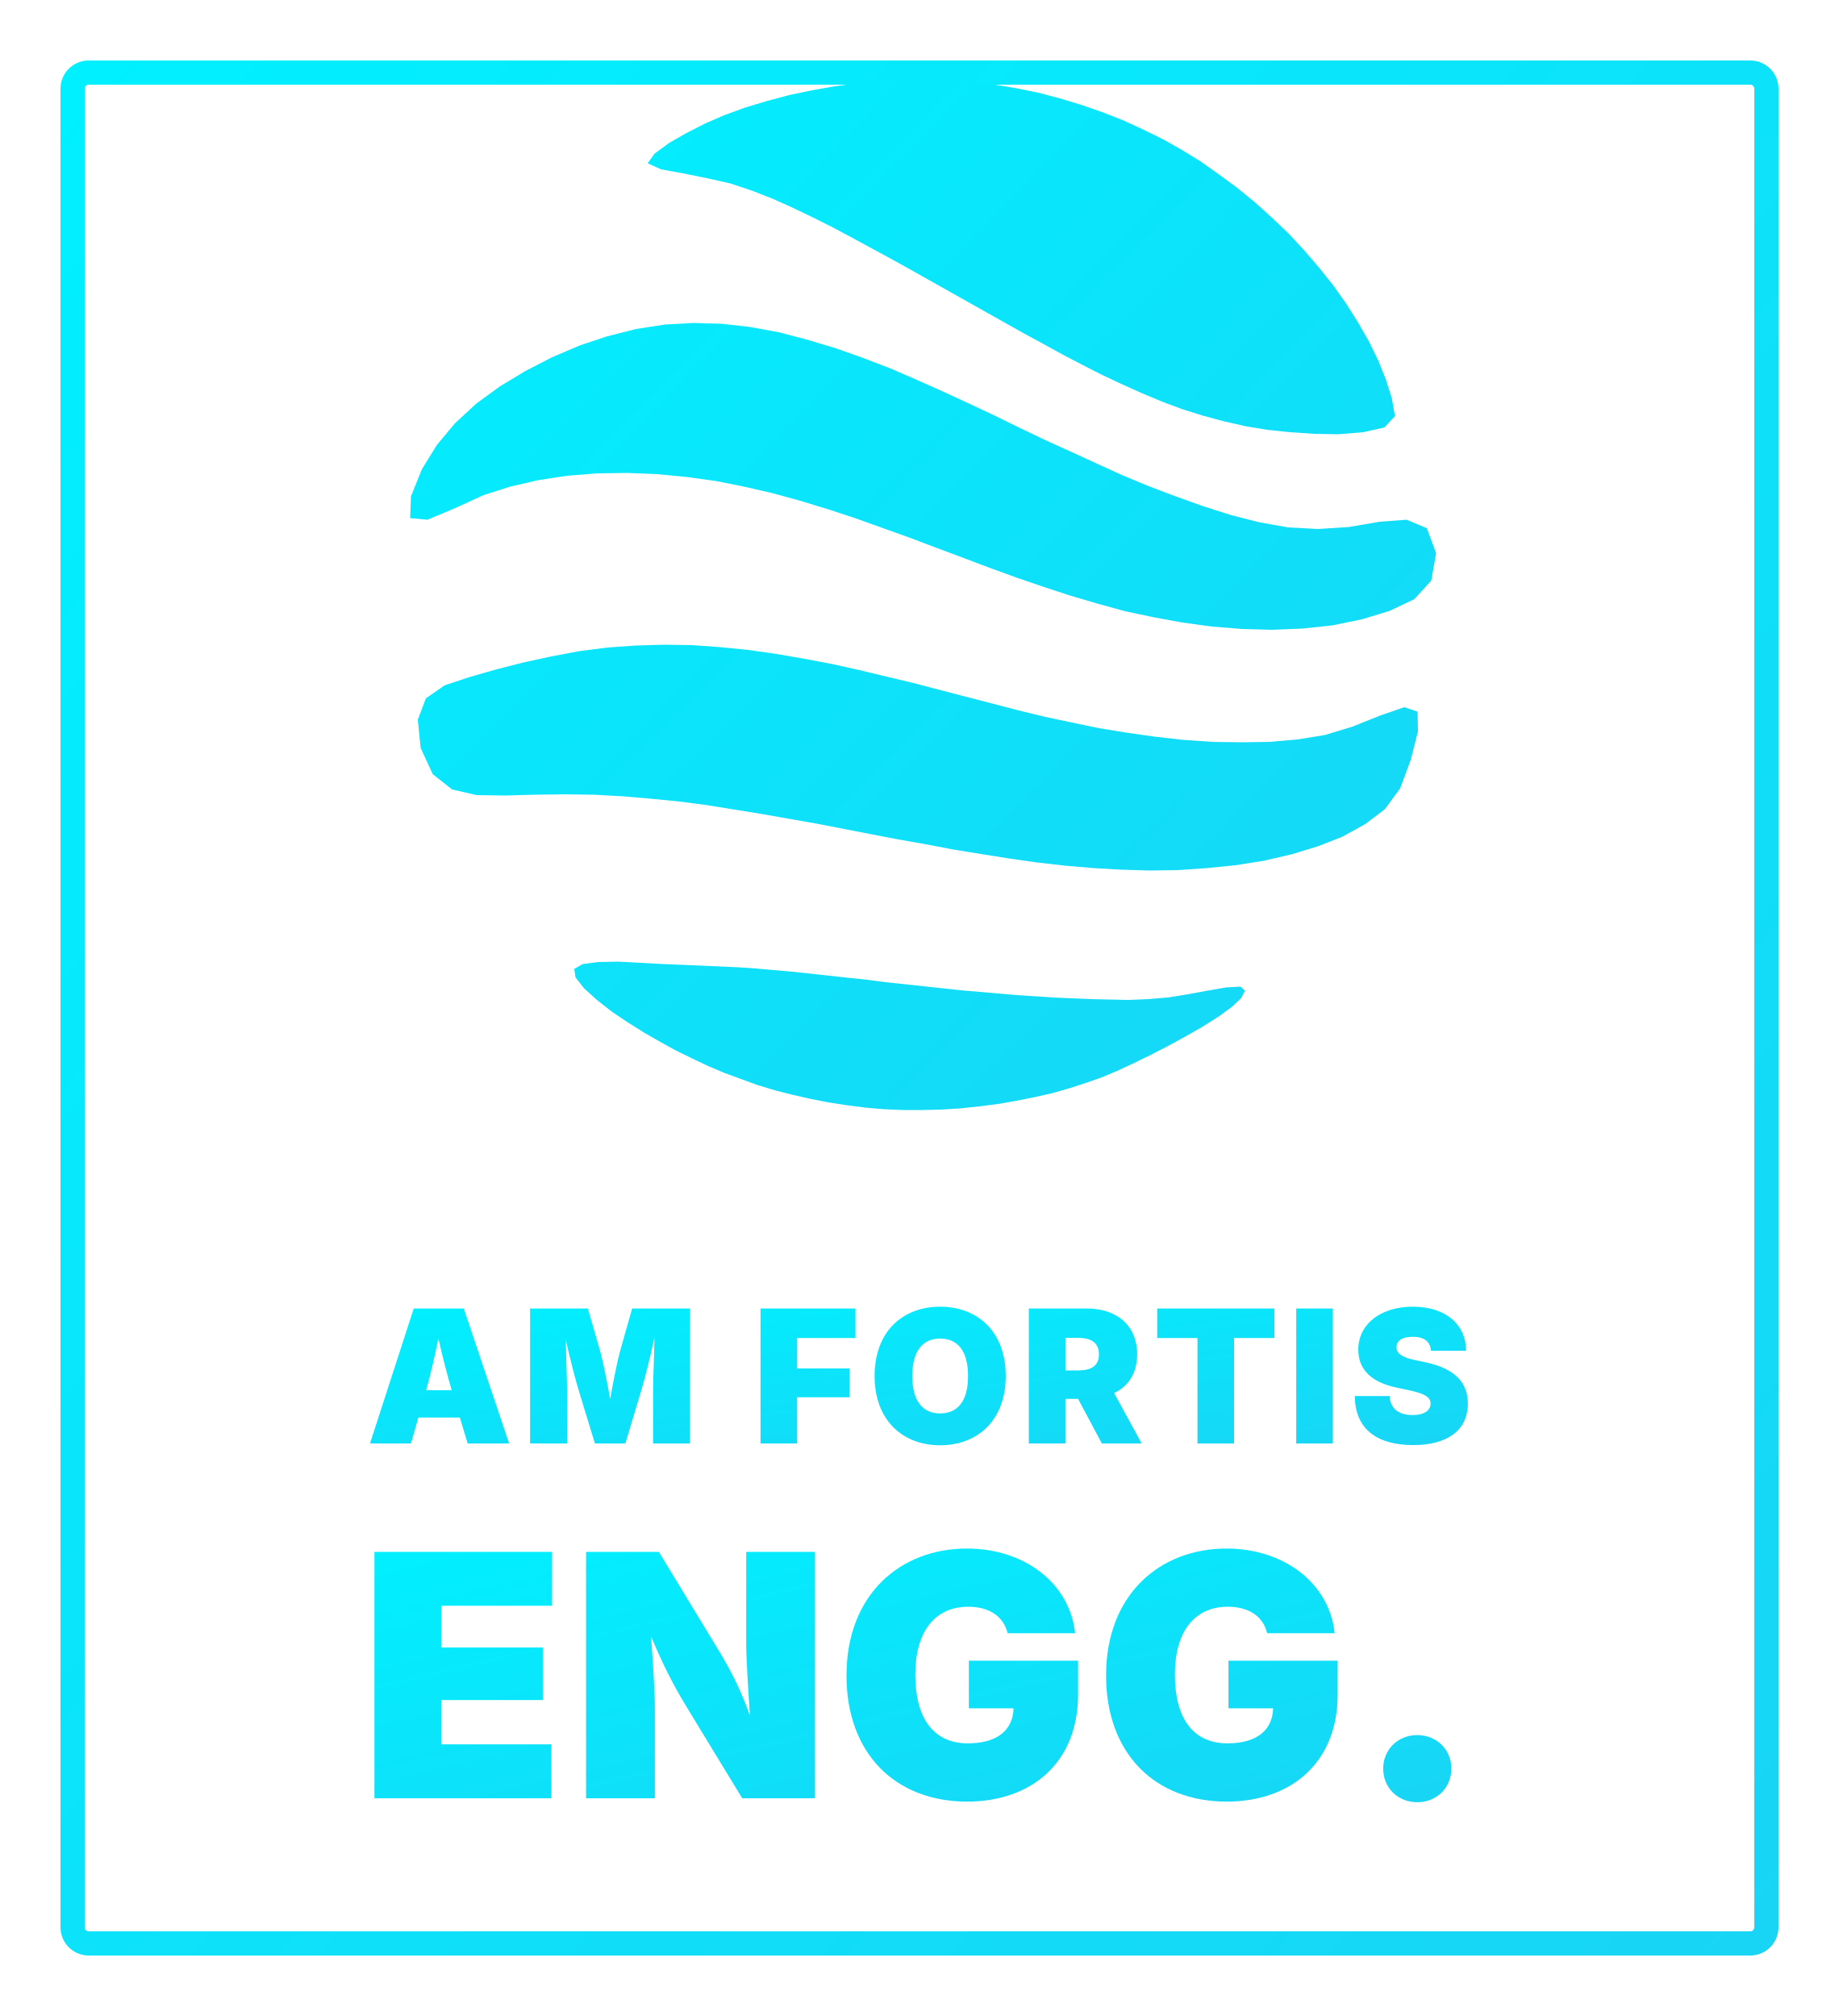
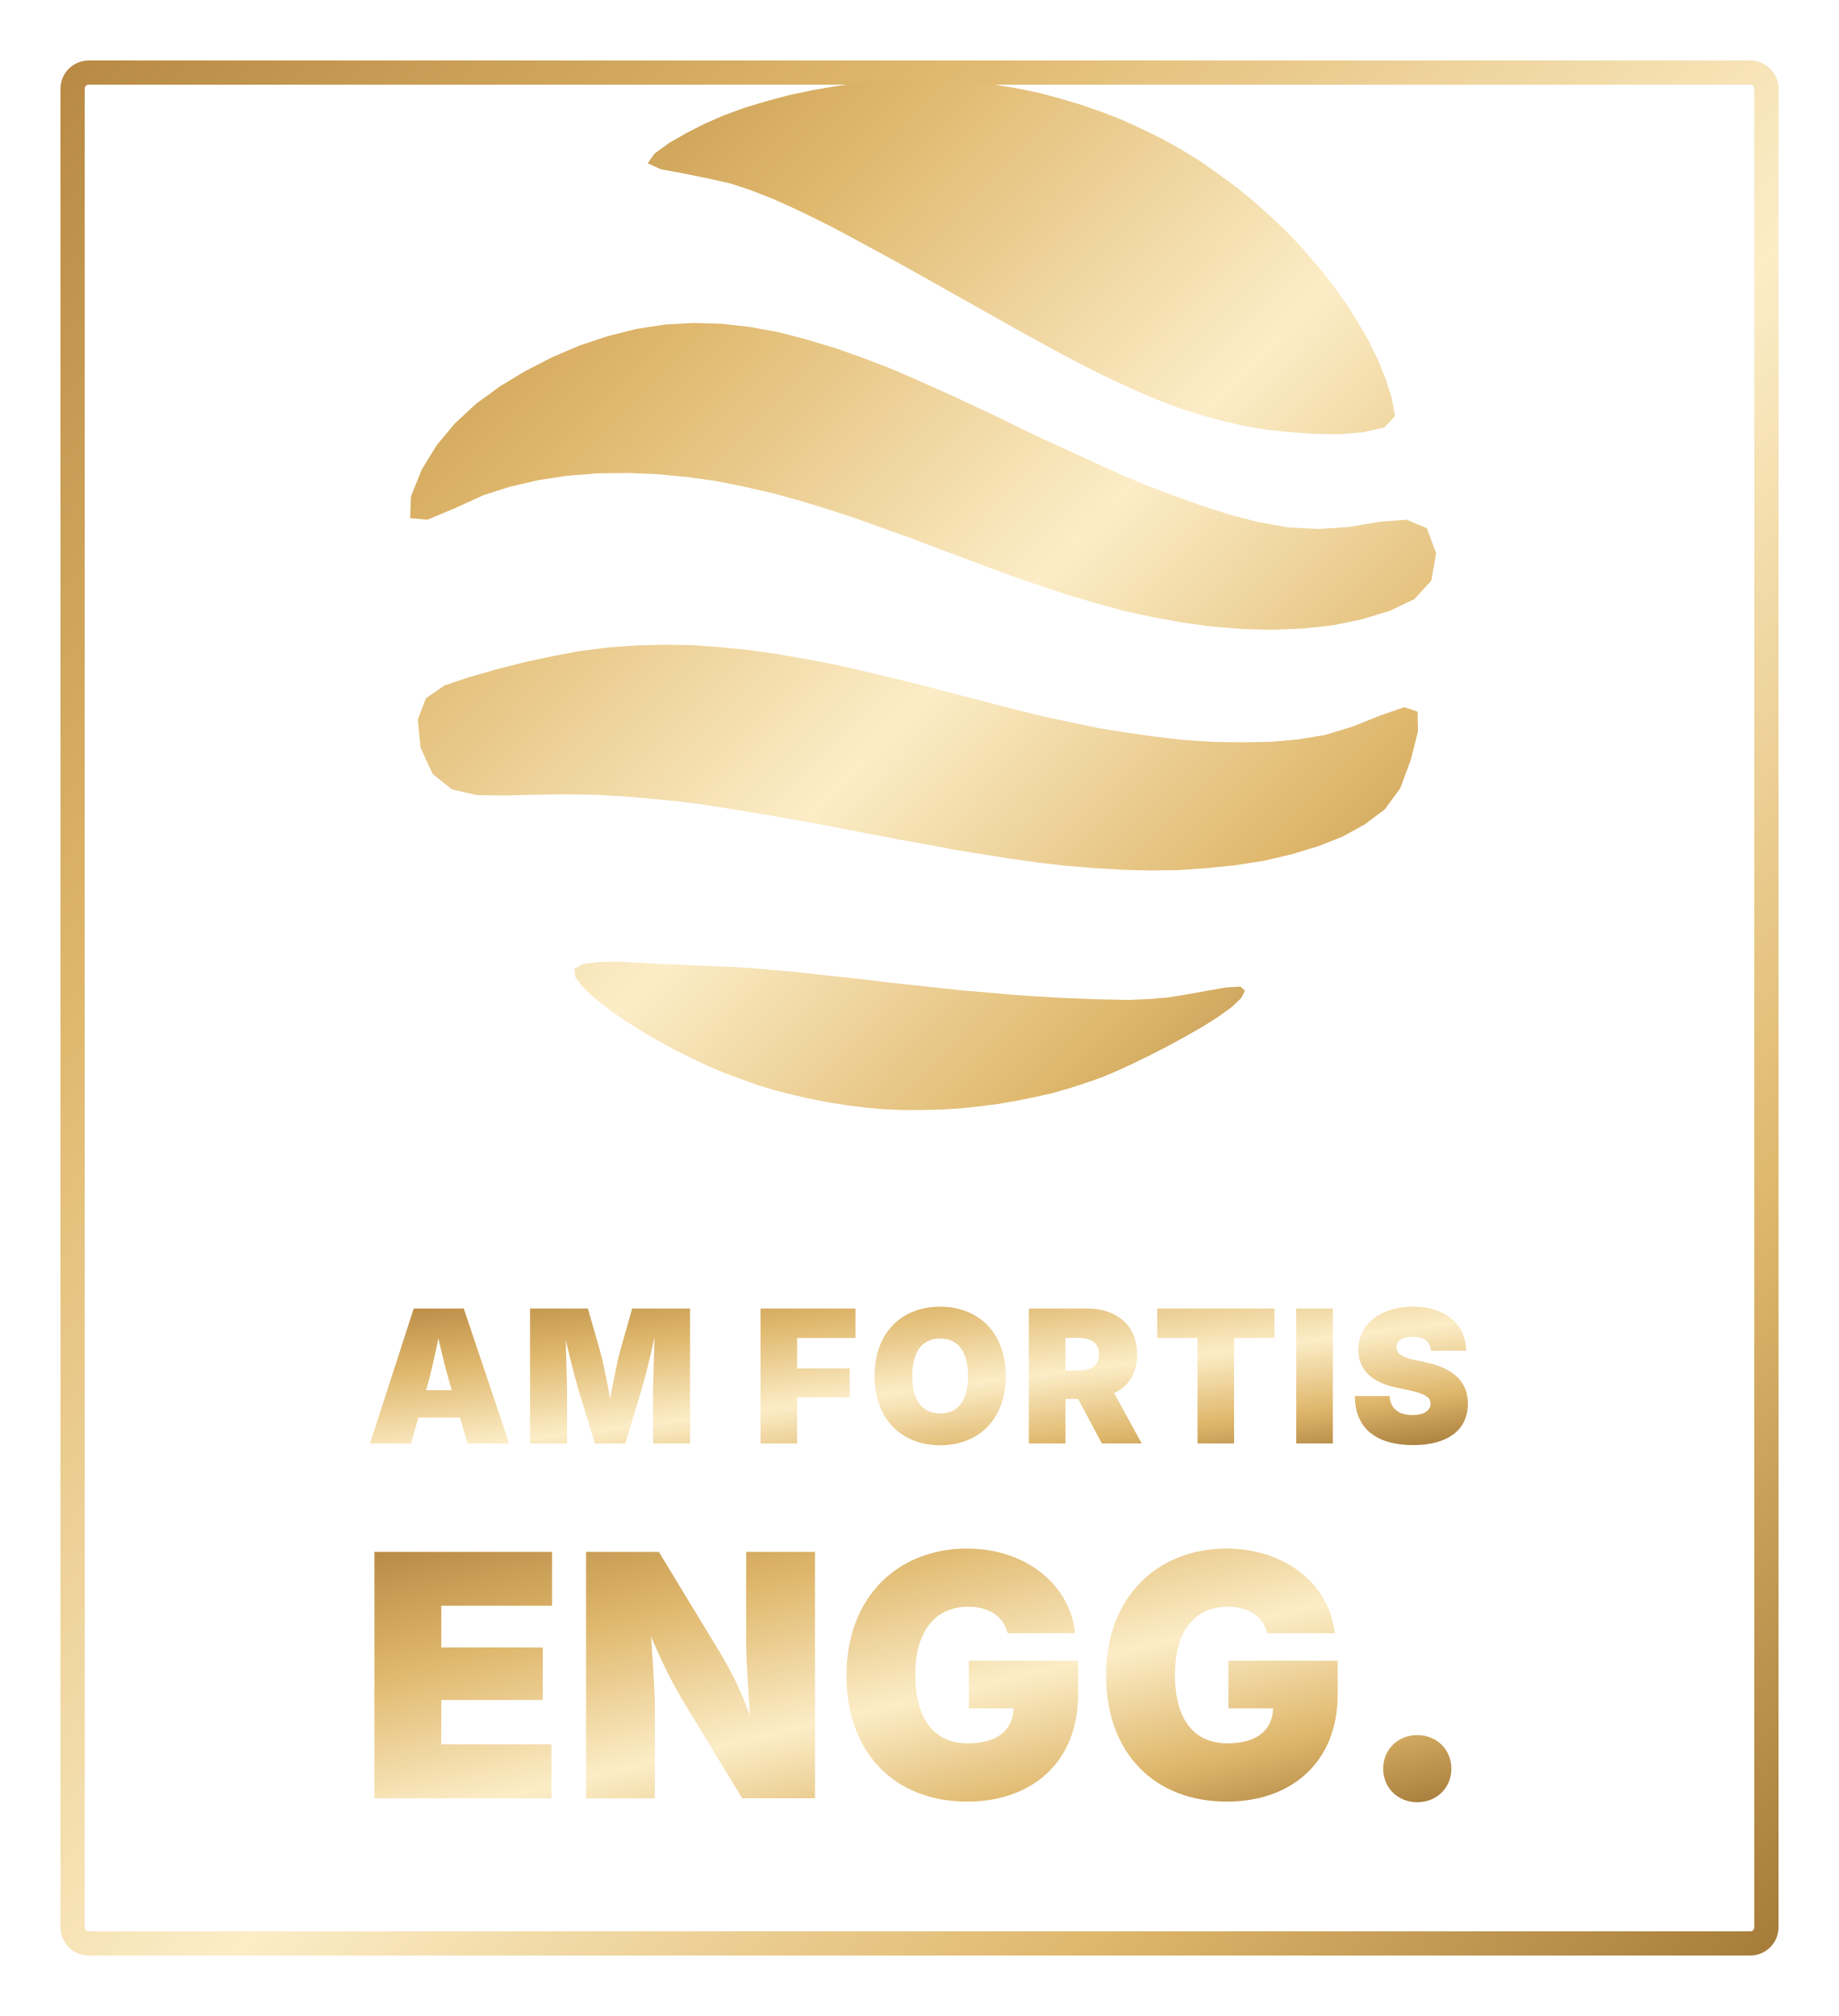
<svg xmlns="http://www.w3.org/2000/svg" viewBox="0 0 456 500" width="100%" height="100%">
  <defs>
-     <linearGradient id="fortisCyan" x1="0%" y1="0%" x2="100%" y2="100%">
-       <stop offset="0%" stop-color="#00f0ff" />
-       <stop offset="100%" stop-color="#18d5f5" />
+     <linearGradient id="fortisGoldGrad" x1="0%" y1="0%" x2="100%" y2="100%">
+       <stop offset="0%" stop-color="#b88a44" />
+       <stop offset="25%" stop-color="#dfb76c" />
+       <stop offset="55%" stop-color="#fcedc7" />
+       <stop offset="80%" stop-color="#dfb76c" />
+       <stop offset="100%" stop-color="#a67c3b" />
    </linearGradient>
  </defs>
-   <rect x="18" y="18" width="420" height="464" fill="none" stroke="url(#fortisCyan)" stroke-width="6" rx="4" />
-   <path d="M 212.8,20.6 L 207.0,21.4 L 201.3,22.4 L 195.6,23.6 L 190.0,25.1 L 184.7,26.7 L 179.5,28.6 L 174.7,30.7 L 170.2,33.0 L 166.0,35.4 L 162.3,38.1 L 160.6,40.5 L 163.9,42.0 L 169.4,43.0 L 175.3,44.2 L 181.1,45.5 L 186.5,47.3 L 191.6,49.3 L 196.5,51.5 L 201.3,53.8 L 206.1,56.2 L 210.8,58.7 L 215.6,61.3 L 220.4,63.9 L 225.1,66.5 L 229.9,69.2 L 234.7,71.9 L 239.5,74.6 L 244.3,77.3 L 249.1,80.0 L 253.9,82.7 L 258.7,85.3 L 263.6,88.0 L 268.4,90.5 L 273.3,93.0 L 278.2,95.3 L 283.1,97.5 L 288.1,99.6 L 293.2,101.5 L 298.3,103.1 L 303.5,104.5 L 308.8,105.7 L 314.2,106.6 L 319.9,107.2 L 325.8,107.6 L 331.9,107.7 L 338.0,107.2 L 343.3,106.0 L 345.9,103.2 L 345.1,98.7 L 343.6,94.0 L 341.7,89.3 L 339.4,84.6 L 336.7,79.9 L 333.8,75.3 L 330.6,70.8 L 327.1,66.4 L 323.4,62.1 L 319.5,57.9 L 315.4,54.0 L 311.2,50.2 L 306.8,46.6 L 302.3,43.3 L 297.8,40.1 L 293.1,37.2 L 288.3,34.5 L 283.4,32.1 L 278.4,29.8 L 273.3,27.8 L 268.1,26.0 L 262.8,24.4 L 257.5,23.0 L 252.1,21.9 L 246.7,21.0 L 241.1,20.4 L 235.6,20.0 L 229.9,19.8 L 224.3,19.8 L 218.5,20.1 L 212.8,20.6 Z M 164.8,80.5 L 157.7,81.6 L 150.6,83.4 L 143.7,85.7 L 136.9,88.6 L 130.3,92.0 L 124.0,95.8 L 118.1,100.1 L 112.8,105.0 L 108.3,110.4 L 104.6,116.4 L 101.9,123.1 L 101.7,128.5 L 106.0,128.9 L 112.9,126.0 L 119.9,122.8 L 126.5,120.7 L 133.4,119.1 L 140.6,118.0 L 148.1,117.4 L 155.6,117.3 L 163.0,117.6 L 170.3,118.3 L 177.5,119.3 L 184.5,120.7 L 191.5,122.3 L 198.4,124.2 L 205.3,126.3 L 212.0,128.5 L 218.7,130.9 L 225.4,133.3 L 232.0,135.8 L 238.7,138.3 L 245.3,140.8 L 251.9,143.2 L 258.6,145.5 L 265.3,147.7 L 272.1,149.7 L 279.0,151.6 L 286.1,153.1 L 293.2,154.4 L 300.5,155.4 L 308.0,156.0 L 315.4,156.2 L 322.9,155.9 L 330.4,155.1 L 337.7,153.6 L 344.6,151.5 L 350.7,148.6 L 354.9,144.0 L 356.1,137.2 L 353.8,131.0 L 348.8,128.9 L 342.1,129.4 L 334.5,130.7 L 326.8,131.2 L 319.4,130.8 L 312.1,129.5 L 305.1,127.7 L 298.2,125.5 L 291.5,123.1 L 284.9,120.6 L 278.4,117.9 L 272.0,115.0 L 265.7,112.1 L 259.3,109.2 L 253.0,106.2 L 246.7,103.1 L 240.3,100.1 L 233.8,97.1 L 227.3,94.2 L 220.6,91.3 L 213.8,88.7 L 207.0,86.3 L 200.0,84.2 L 193.1,82.4 L 186.0,81.1 L 179.0,80.3 L 171.9,80.1 L 164.8,80.5 Z M 150.6,160.6 L 143.6,161.5 L 136.7,162.8 L 129.8,164.3 L 123.1,166.0 L 116.5,167.9 L 110.2,170.0 L 105.6,173.2 L 103.6,178.5 L 104.3,185.5 L 107.3,192.0 L 112.1,195.8 L 118.2,197.2 L 125.2,197.3 L 132.5,197.1 L 140.0,197.0 L 147.3,197.1 L 154.5,197.5 L 161.5,198.1 L 168.5,198.8 L 175.4,199.7 L 182.2,200.8 L 189.0,201.9 L 195.8,203.1 L 202.6,204.3 L 209.3,205.6 L 216.0,206.9 L 222.8,208.2 L 229.6,209.4 L 236.4,210.7 L 243.2,211.8 L 250.1,212.9 L 257.1,213.9 L 264.1,214.7 L 271.1,215.3 L 278.1,215.7 L 285.1,215.9 L 292.2,215.8 L 299.3,215.3 L 306.3,214.6 L 313.3,213.5 L 320.2,211.9 L 326.8,209.9 L 332.9,207.5 L 338.5,204.4 L 343.4,200.7 L 347.2,195.5 L 349.8,188.5 L 351.6,181.4 L 351.5,176.5 L 348.2,175.4 L 342.4,177.4 L 335.4,180.2 L 328.5,182.3 L 321.7,183.4 L 314.8,184.0 L 307.8,184.1 L 300.6,184.0 L 293.4,183.5 L 286.3,182.7 L 279.3,181.7 L 272.5,180.6 L 265.8,179.2 L 259.2,177.8 L 252.6,176.2 L 246.1,174.5 L 239.5,172.8 L 233.0,171.1 L 226.5,169.4 L 219.8,167.8 L 213.1,166.2 L 206.4,164.7 L 199.5,163.4 L 192.6,162.2 L 185.6,161.2 L 178.6,160.5 L 171.6,160.0 L 164.6,159.9 L 157.6,160.1 L 150.6,160.6 Z M 142.4,240.3 L 142.7,242.4 L 144.8,245.1 L 148.0,248.0 L 151.7,250.9 L 155.7,253.6 L 159.7,256.1 L 163.7,258.4 L 167.7,260.6 L 171.6,262.5 L 175.6,264.4 L 179.6,266.1 L 183.7,267.6 L 187.8,269.1 L 192.1,270.4 L 196.4,271.5 L 200.8,272.5 L 205.3,273.4 L 209.9,274.1 L 214.5,274.7 L 219.1,275.1 L 223.8,275.3 L 228.6,275.3 L 233.3,275.2 L 238.1,274.9 L 242.8,274.4 L 247.5,273.8 L 252.1,273.0 L 256.6,272.1 L 261.0,271.1 L 265.2,269.9 L 269.2,268.6 L 273.2,267.2 L 277.0,265.6 L 280.9,263.8 L 285.0,261.8 L 289.3,259.6 L 293.7,257.2 L 298.1,254.7 L 302.2,252.1 L 305.5,249.7 L 307.8,247.5 L 308.7,245.7 L 307.6,244.7 L 304.0,244.9 L 299.4,245.7 L 294.5,246.6 L 289.5,247.4 L 284.6,247.8 L 279.9,248.0 L 275.2,247.9 L 270.6,247.8 L 265.9,247.6 L 261.3,247.4 L 256.7,247.1 L 252.1,246.8 L 247.5,246.4 L 242.9,246.0 L 238.2,245.6 L 233.6,245.1 L 229.0,244.6 L 224.3,244.1 L 219.6,243.6 L 215.0,243.0 L 210.3,242.5 L 205.7,242.0 L 201.1,241.5 L 196.5,241.0 L 191.9,240.6 L 187.4,240.2 L 183.0,239.9 L 178.6,239.7 L 174.1,239.5 L 169.4,239.3 L 164.4,239.1 L 158.9,238.8 L 153.3,238.5 L 148.3,238.6 L 144.5,239.1 L 142.4,240.3 Z" fill="url(#fortisCyan)" fill-rule="evenodd" />
-   <text x="228" y="358" font-family="'Montserrat', 'Arial Black', -apple-system, sans-serif" font-size="46" font-weight="900" text-anchor="middle" fill="url(#fortisCyan)" letter-spacing="2">AM FORTIS</text>
-   <text x="228" y="446" font-family="'Montserrat', 'Arial Black', -apple-system, sans-serif" font-size="84" font-weight="900" text-anchor="middle" fill="url(#fortisCyan)" letter-spacing="1">ENGG.</text>
+   <rect x="18" y="18" width="420" height="464" fill="none" stroke="url(#fortisGoldGrad)" stroke-width="6" rx="4" />
+   <path d="M 212.8,20.6 L 207.0,21.4 L 201.3,22.4 L 195.6,23.6 L 190.0,25.1 L 184.7,26.7 L 179.5,28.6 L 174.7,30.7 L 170.2,33.0 L 166.0,35.4 L 162.3,38.1 L 160.6,40.5 L 163.9,42.0 L 169.4,43.0 L 175.3,44.2 L 181.1,45.5 L 186.5,47.3 L 191.6,49.3 L 196.5,51.5 L 201.3,53.8 L 206.1,56.2 L 210.8,58.7 L 215.6,61.3 L 220.4,63.9 L 225.1,66.5 L 229.9,69.2 L 234.7,71.9 L 239.5,74.6 L 244.3,77.3 L 249.1,80.0 L 253.9,82.7 L 258.7,85.3 L 263.6,88.0 L 268.4,90.5 L 273.3,93.0 L 278.2,95.3 L 283.1,97.5 L 288.1,99.6 L 293.2,101.5 L 298.3,103.1 L 303.5,104.5 L 308.8,105.7 L 314.2,106.6 L 319.9,107.2 L 325.8,107.6 L 331.9,107.7 L 338.0,107.2 L 343.3,106.0 L 345.9,103.2 L 345.1,98.7 L 343.6,94.0 L 341.7,89.3 L 339.4,84.6 L 336.7,79.9 L 333.8,75.3 L 330.6,70.8 L 327.1,66.4 L 323.4,62.1 L 319.5,57.9 L 315.4,54.0 L 311.2,50.2 L 306.8,46.6 L 302.3,43.3 L 297.8,40.1 L 293.1,37.2 L 288.3,34.5 L 283.4,32.1 L 278.4,29.8 L 273.3,27.8 L 268.1,26.0 L 262.8,24.4 L 257.5,23.0 L 252.1,21.9 L 246.7,21.0 L 241.1,20.4 L 235.6,20.0 L 229.9,19.8 L 224.3,19.8 L 218.5,20.1 L 212.8,20.6 Z M 164.8,80.5 L 157.7,81.6 L 150.6,83.4 L 143.7,85.7 L 136.9,88.6 L 130.3,92.0 L 124.0,95.8 L 118.1,100.1 L 112.8,105.0 L 108.3,110.4 L 104.6,116.4 L 101.9,123.1 L 101.7,128.5 L 106.0,128.9 L 112.9,126.0 L 119.9,122.8 L 126.5,120.7 L 133.4,119.1 L 140.6,118.0 L 148.1,117.4 L 155.6,117.3 L 163.0,117.6 L 170.3,118.3 L 177.5,119.3 L 184.5,120.7 L 191.5,122.3 L 198.4,124.2 L 205.3,126.3 L 212.0,128.5 L 218.7,130.9 L 225.4,133.3 L 232.0,135.8 L 238.7,138.3 L 245.3,140.8 L 251.9,143.2 L 258.6,145.5 L 265.3,147.7 L 272.1,149.7 L 279.0,151.6 L 286.1,153.1 L 293.2,154.4 L 300.5,155.4 L 308.0,156.0 L 315.4,156.2 L 322.9,155.9 L 330.4,155.1 L 337.7,153.6 L 344.6,151.5 L 350.7,148.6 L 354.9,144.0 L 356.1,137.2 L 353.8,131.0 L 348.8,128.9 L 342.1,129.4 L 334.5,130.7 L 326.8,131.2 L 319.4,130.8 L 312.1,129.5 L 305.1,127.7 L 298.2,125.5 L 291.5,123.1 L 284.9,120.6 L 278.4,117.9 L 272.0,115.0 L 265.7,112.1 L 259.3,109.2 L 253.0,106.2 L 246.7,103.1 L 240.3,100.1 L 233.8,97.1 L 227.3,94.2 L 220.6,91.3 L 213.8,88.7 L 207.0,86.3 L 200.0,84.2 L 193.1,82.4 L 186.0,81.1 L 179.0,80.3 L 171.9,80.1 L 164.8,80.5 Z M 150.6,160.6 L 143.6,161.5 L 136.7,162.8 L 129.8,164.3 L 123.1,166.0 L 116.5,167.9 L 110.2,170.0 L 105.6,173.2 L 103.6,178.5 L 104.3,185.5 L 107.3,192.0 L 112.1,195.8 L 118.2,197.2 L 125.2,197.3 L 132.5,197.1 L 140.0,197.0 L 147.3,197.1 L 154.5,197.5 L 161.5,198.1 L 168.5,198.8 L 175.4,199.7 L 182.2,200.8 L 189.0,201.9 L 195.8,203.1 L 202.6,204.3 L 209.3,205.6 L 216.0,206.9 L 222.8,208.2 L 229.6,209.4 L 236.4,210.7 L 243.2,211.8 L 250.1,212.9 L 257.1,213.9 L 264.1,214.7 L 271.1,215.3 L 278.1,215.7 L 285.1,215.9 L 292.2,215.8 L 299.3,215.3 L 306.3,214.6 L 313.3,213.5 L 320.2,211.9 L 326.8,209.9 L 332.9,207.5 L 338.5,204.4 L 343.4,200.7 L 347.2,195.5 L 349.8,188.5 L 351.6,181.4 L 351.5,176.5 L 348.2,175.4 L 342.4,177.4 L 335.4,180.2 L 328.5,182.3 L 321.7,183.4 L 314.8,184.0 L 307.8,184.1 L 300.6,184.0 L 293.4,183.5 L 286.3,182.7 L 279.3,181.7 L 272.5,180.6 L 265.8,179.2 L 259.2,177.8 L 252.6,176.2 L 246.1,174.5 L 239.5,172.8 L 233.0,171.1 L 226.5,169.4 L 219.8,167.8 L 213.1,166.2 L 206.4,164.7 L 199.5,163.4 L 192.6,162.2 L 185.6,161.2 L 178.6,160.5 L 171.6,160.0 L 164.6,159.9 L 157.6,160.1 L 150.6,160.6 Z M 142.4,240.3 L 142.7,242.4 L 144.8,245.1 L 148.0,248.0 L 151.7,250.9 L 155.7,253.6 L 159.7,256.1 L 163.7,258.4 L 167.7,260.6 L 171.6,262.5 L 175.6,264.4 L 179.6,266.1 L 183.7,267.6 L 187.8,269.1 L 192.1,270.4 L 196.4,271.5 L 200.8,272.5 L 205.3,273.4 L 209.9,274.1 L 214.5,274.7 L 219.1,275.1 L 223.8,275.3 L 228.6,275.3 L 233.3,275.2 L 238.1,274.9 L 242.8,274.4 L 247.5,273.8 L 252.1,273.0 L 256.6,272.1 L 261.0,271.1 L 265.2,269.9 L 269.2,268.6 L 273.2,267.2 L 277.0,265.6 L 280.9,263.8 L 285.0,261.8 L 289.3,259.6 L 293.7,257.2 L 298.1,254.7 L 302.2,252.1 L 305.5,249.7 L 307.8,247.5 L 308.7,245.7 L 307.6,244.7 L 304.0,244.9 L 299.4,245.7 L 294.5,246.6 L 289.5,247.4 L 284.6,247.8 L 279.9,248.0 L 275.2,247.9 L 270.6,247.8 L 265.9,247.6 L 261.3,247.4 L 256.7,247.1 L 252.1,246.8 L 247.5,246.4 L 242.9,246.0 L 238.2,245.6 L 233.6,245.1 L 229.0,244.6 L 224.3,244.1 L 219.6,243.6 L 215.0,243.0 L 210.3,242.5 L 205.7,242.0 L 201.1,241.5 L 196.5,241.0 L 191.9,240.6 L 187.4,240.2 L 183.0,239.9 L 178.6,239.7 L 174.1,239.5 L 169.4,239.3 L 164.4,239.1 L 158.9,238.8 L 153.3,238.5 L 148.3,238.6 L 144.5,239.1 L 142.4,240.3 Z" fill="url(#fortisGoldGrad)" fill-rule="evenodd" />
+   <text x="228" y="358" font-family="'Montserrat', 'Arial Black', -apple-system, sans-serif" font-size="46" font-weight="900" text-anchor="middle" fill="url(#fortisGoldGrad)" letter-spacing="2">AM FORTIS</text>
+   <text x="228" y="446" font-family="'Montserrat', 'Arial Black', -apple-system, sans-serif" font-size="84" font-weight="900" text-anchor="middle" fill="url(#fortisGoldGrad)" letter-spacing="1">ENGG.</text>
</svg>
